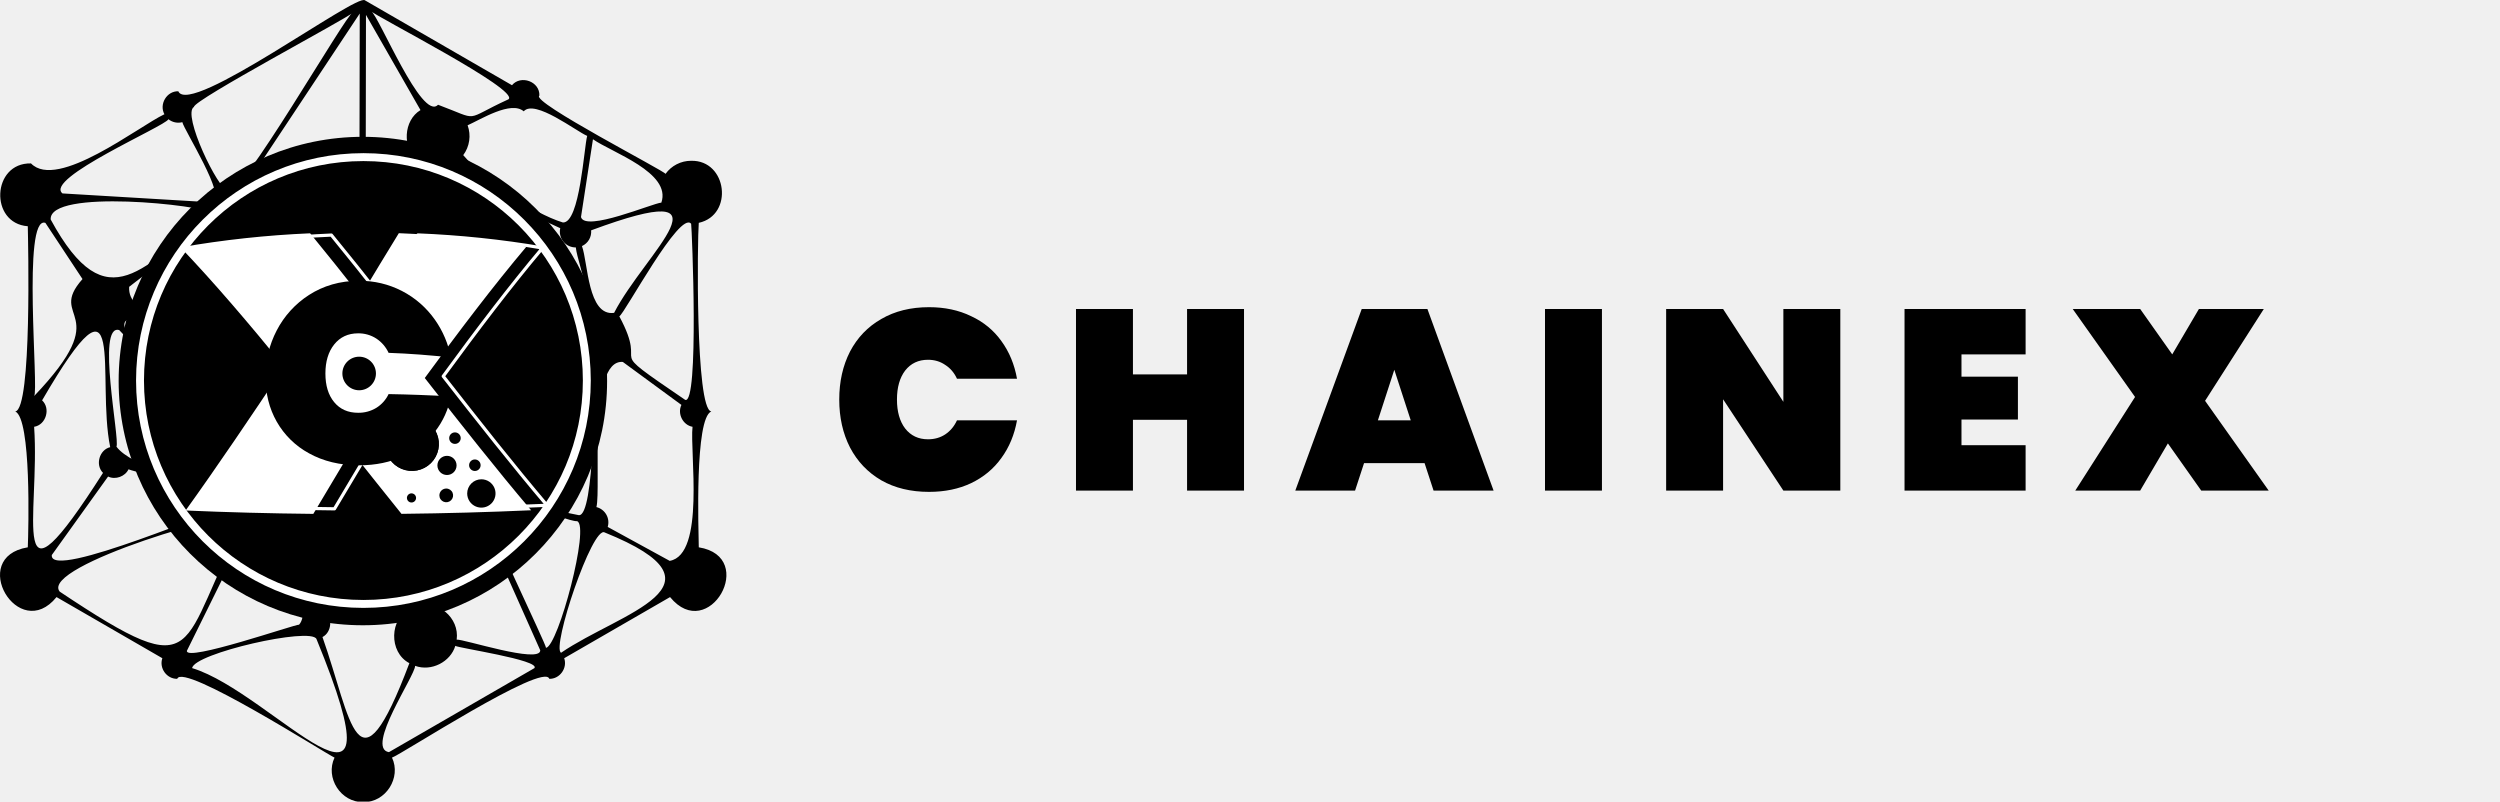
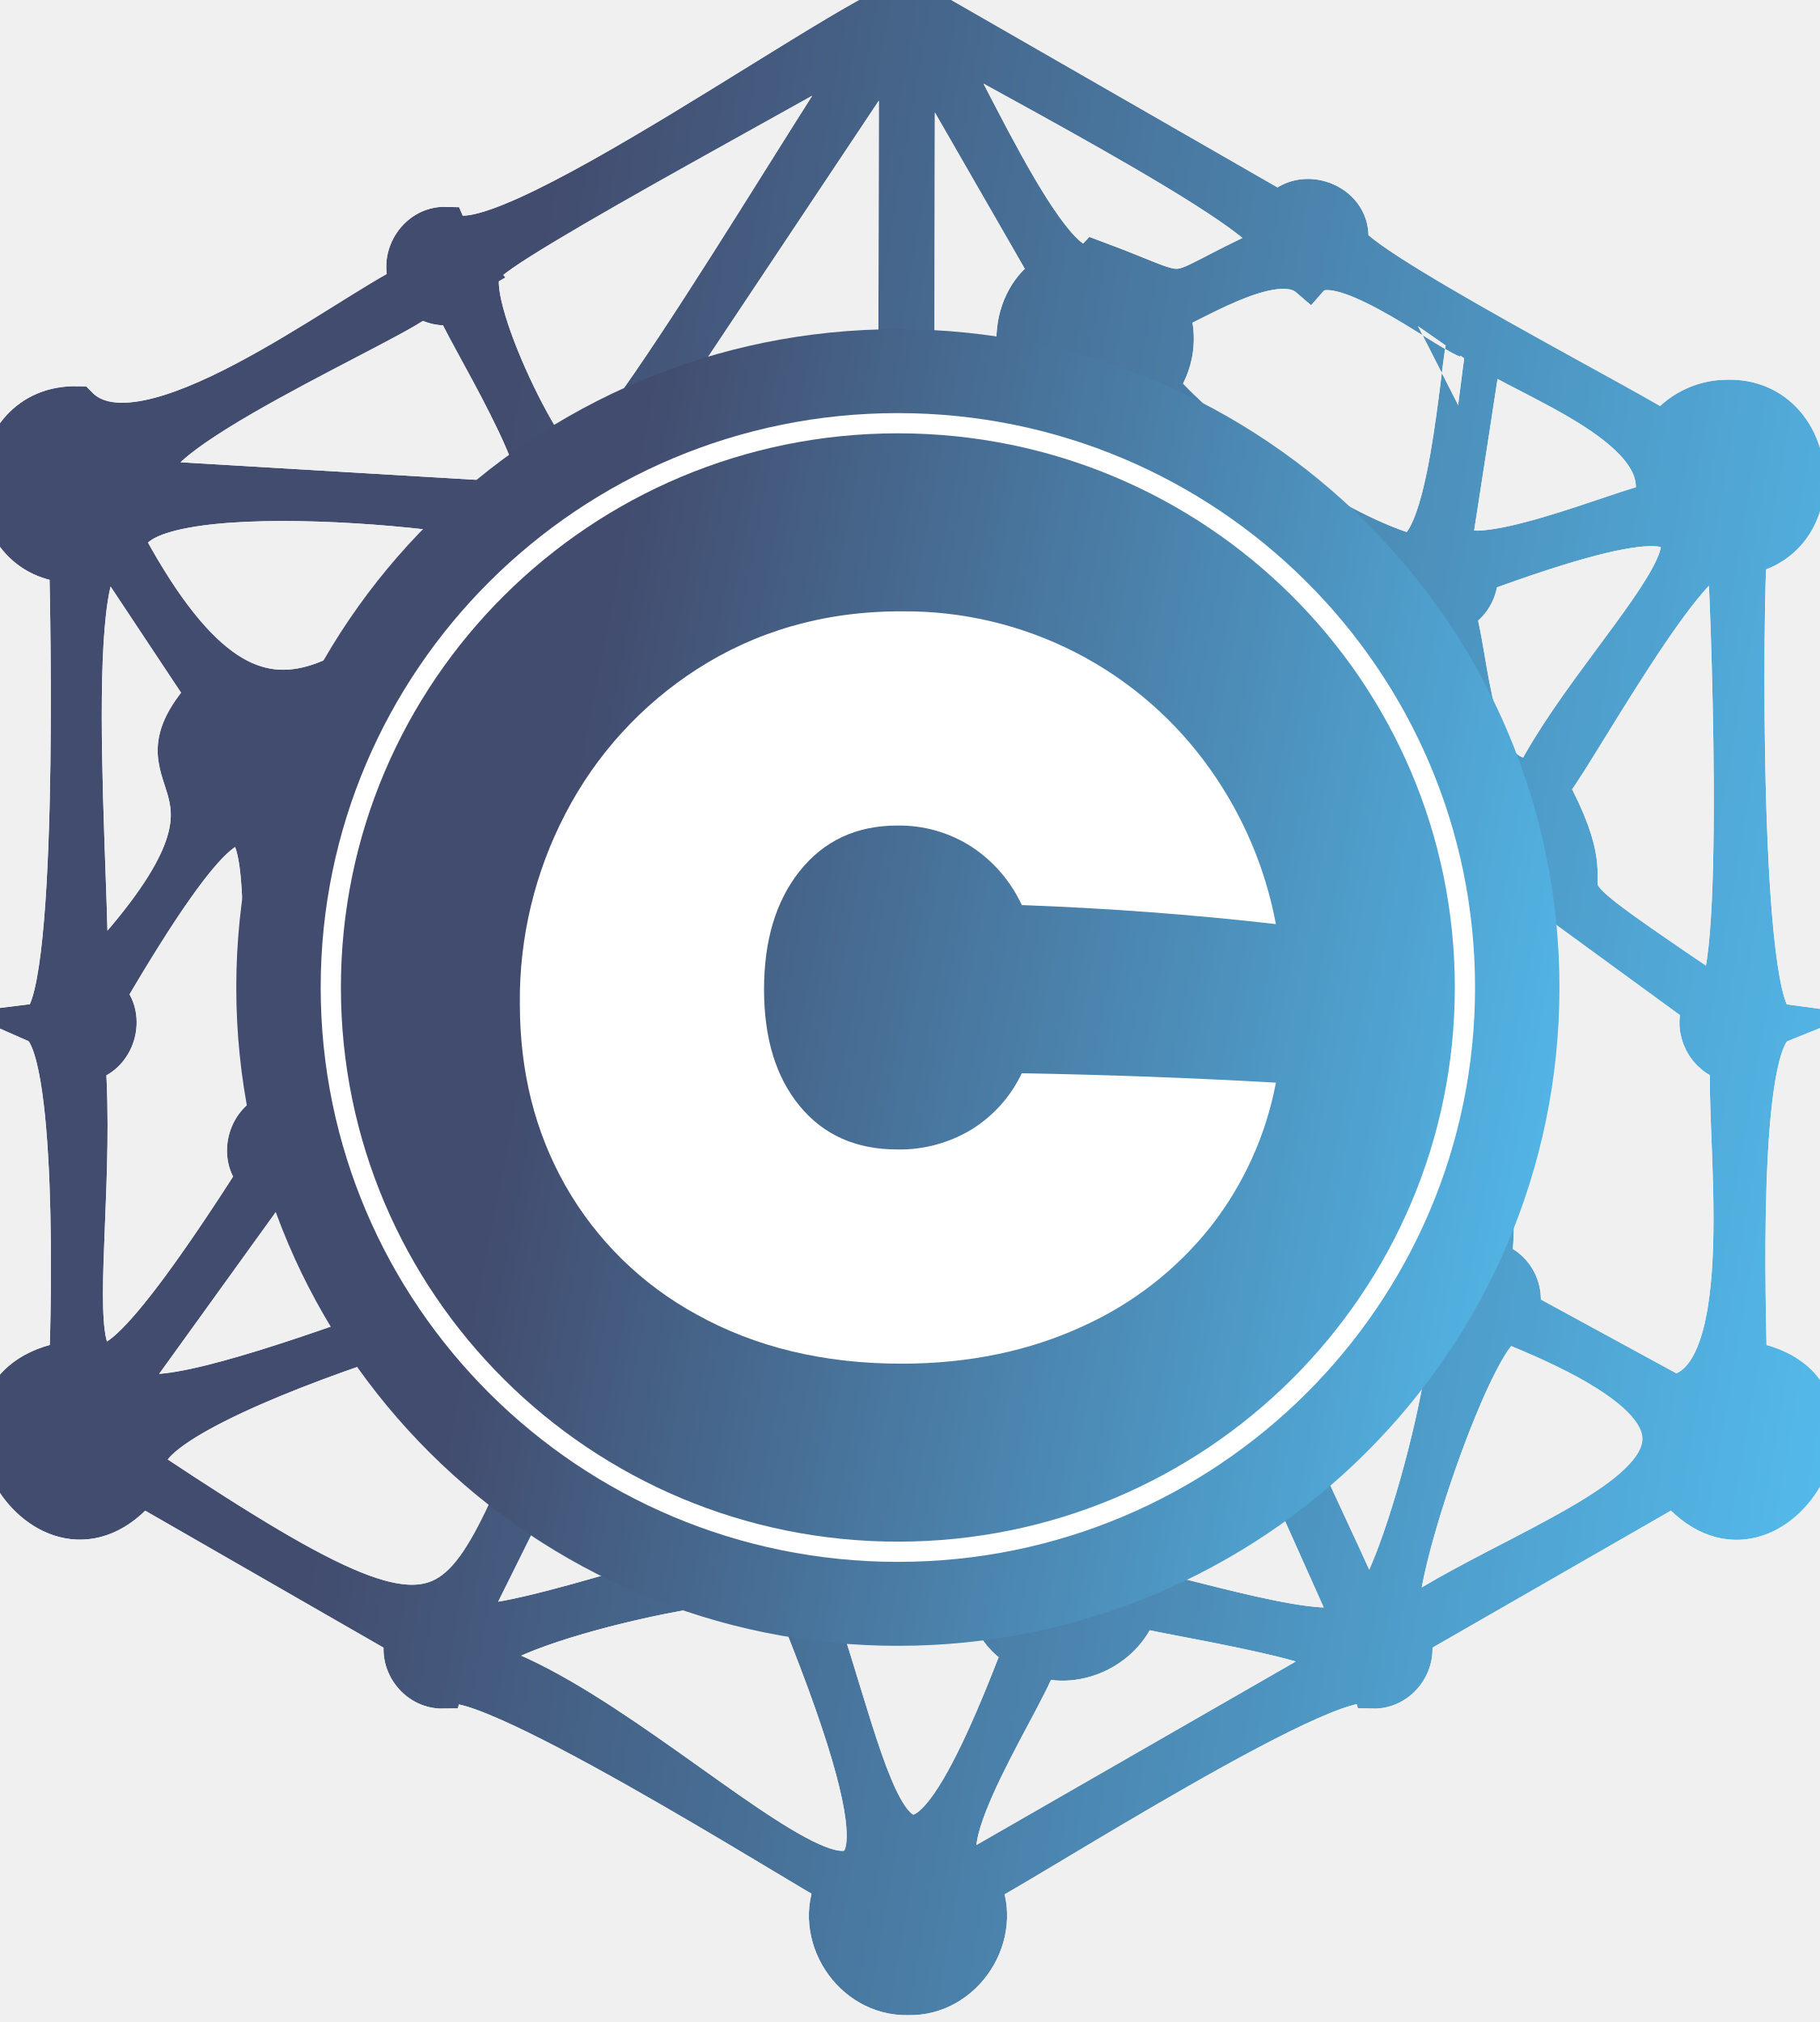
- <svg xmlns="http://www.w3.org/2000/svg" width="2339" height="750" viewBox="0 0 2339 750" fill="none">
-   <g clip-path="url(#clip0_1_4)">
-     <path d="M31.917 370.575C109.317 289.465 43.047 299.575 77.187 261.085L42.487 208.535C20.427 200.755 36.557 366.045 31.917 370.575ZM641.007 374.085C654.247 379.635 647.317 213.175 646.637 209.385C636.167 196.275 584.537 293.225 579.437 295.975C608.917 350.875 559.707 318.765 641.007 374.085ZM296.087 597.865C291.007 586.295 181.227 611.345 179.777 625.085C254.707 647.725 381.297 805.665 296.087 597.865ZM565.737 498.165C554.247 491.415 515.737 606.325 524.947 610.705C579.917 573.065 689.347 548.105 565.737 498.165ZM558.007 474.425C559.945 474.909 561.764 475.781 563.356 476.988C564.947 478.196 566.277 479.713 567.265 481.449C568.253 483.185 568.878 485.103 569.104 487.088C569.33 489.072 569.15 491.082 568.577 492.995L626.577 524.745C660.007 518.915 645.277 423.045 647.927 399.305C638.977 397.775 633.517 387.095 637.537 378.825L582.697 338.615C549.817 336.105 562.577 456.605 558.007 474.425ZM96.367 442.425C88.897 434.995 92.947 420.775 103.107 418.365C89.897 354.435 119.737 236.365 39.387 374.575C47.607 382.205 43.017 397.575 31.927 399.305C37.727 481.875 5.747 584.505 96.357 442.445L96.367 442.425ZM553.067 215.505C553.341 218.55 552.661 221.604 551.12 224.244C549.578 226.884 547.253 228.978 544.467 230.235C550.167 245.565 549.837 296.135 574.547 292.715C603.387 236.555 692.647 163.805 553.067 215.505ZM543.577 203.075C547.467 217.325 610.577 190.185 618.767 189.565C628.497 161.415 572.337 142.635 554.767 130.285C554.807 130.295 543.577 203.075 543.577 203.075V203.075ZM426.007 604.235C421.497 619.235 403.597 628.545 388.387 622.955C388.517 631.955 341.547 700.065 363.867 703.715L500.007 625.095C505.767 617.515 427.787 606.165 426.007 604.235ZM437.497 117.235C439.177 121.865 439.682 126.839 438.966 131.712C438.251 136.585 436.337 141.204 433.397 145.155C452.767 167.845 498.007 199.435 526.667 208.155C542.577 208.855 546.437 137.305 549.377 127.155C539.277 122.925 500.217 92.485 490.007 104.155C478.097 93.875 449.507 111.905 437.477 117.235H437.497ZM409.817 97.995C450.677 113.245 432.167 112.805 475.717 92.905C487.187 84.185 349.297 14.195 347.307 10.505C354.477 14.995 394.807 114.055 409.817 97.995ZM503.317 353.175C516.247 448.685 415.117 457.335 541.507 481.975C556.617 483.795 555.667 357.275 556.807 348.085C526.697 332.465 533.127 337.645 503.317 353.145V353.175ZM481.497 278.175C493.73 298.735 500.863 321.569 502.897 346.675C510.647 340.495 540.897 333.525 531.367 318.845C544.917 303.365 487.557 284.995 481.497 278.155V278.175ZM364.237 199.495C433.927 204.425 473.987 278.735 536.557 302.125C561.617 292.695 540.957 250.055 538.707 231.495C536.479 231.524 534.274 231.047 532.257 230.099C530.241 229.152 528.466 227.759 527.066 226.026C525.666 224.293 524.677 222.265 524.175 220.094C523.673 217.923 523.67 215.667 524.167 213.495L473.167 189.915C455.747 176.225 434.587 141.715 409.787 156.915C392.217 142.485 373.127 191.135 364.237 199.495ZM342.097 197.865C360.517 209.695 382.097 158.485 390.847 150.015C376.007 138.665 377.477 112.585 393.407 102.995L342.407 13.925L342.097 197.865ZM177.097 382.925C174.287 358.645 176.477 331.735 183.777 309.445C47.567 269.565 156.307 340.485 177.077 382.925H177.097ZM204.557 455.995C187.227 415.125 144.677 341.995 111.557 308.825C89.877 302.475 112.337 411.175 108.957 417.895C122.937 436.795 180.137 450.205 204.557 455.995ZM218.637 473.345C218.297 461.045 128.347 442.605 120.237 439.085C117.077 445.795 108.007 449.175 101.127 445.855L48.457 519.295C45.877 544.245 211.857 471.235 218.637 473.375V473.345ZM229.767 484.345C228.007 473.045 36.647 529.605 55.847 553.505C193.887 645.615 164.647 604.295 229.767 484.375V484.345ZM267.007 509.865C255.287 504.094 244.329 496.889 234.387 488.415L174.877 608.845C172.987 619.845 276.777 583.845 279.777 584.465C291.627 571.845 271.917 524.645 267.007 509.865ZM321.157 524.995C252.727 508.545 280.577 517.425 292.667 568.705C300.277 575.635 318.007 527.435 321.157 524.995ZM365.957 523.995C320.537 521.825 321.837 535.575 303.607 571.875C311.557 577.695 310.427 591.535 301.707 596.025C329.007 673.135 334.007 750.275 383.007 620.465C363.467 610.245 364.237 578.335 384.207 569.005L365.957 523.995ZM449.957 483.875C404.257 534.965 350.807 494.115 389.697 566.775C409.367 560.645 430.067 577.935 427.267 598.455C432.577 597.455 505.547 621.405 505.467 608.455L449.957 483.875ZM455.757 478.365C450.757 478.735 512.017 604.895 510.837 606.125C522.357 604.315 552.247 491.435 539.917 487.615C527.927 488.105 460.197 453.995 455.737 478.365H455.757ZM199.157 189.365C212.517 184.645 171.837 121.075 170.607 114.305C168.376 114.896 166.037 114.955 163.78 114.477C161.522 113.999 159.407 112.999 157.607 111.555C154.397 118.155 40.787 167.005 58.467 180.965L199.157 189.365ZM200.157 199.615C190.157 191.735 45.507 176.235 47.427 205.365C100.847 303.655 134.797 247.325 200.157 199.565V199.615ZM226.277 200.055C222.437 208.055 210.347 210.425 203.757 204.295L120.827 268.365C119.247 295.935 166.567 297.435 185.657 303.875C193.517 282.269 206.117 262.792 223.457 245.445C255.347 211.045 293.007 216.915 226.277 199.995V200.055ZM223.737 182.825C222.737 197.875 267.617 205.225 277.877 209.135C296.486 201.892 316.259 198.1 336.227 197.945L336.567 12.665L223.737 182.825ZM213.317 178.485C222.807 190.115 324.667 11.475 329.907 11.995C325.547 16.775 181.247 93.405 181.467 100.045C170.007 106.625 204.257 177.995 213.317 178.435V178.485ZM341.497 0.345L479.007 79.735C487.197 69.845 505.177 76.195 504.657 89.455C495.887 95.115 622.407 160.185 622.657 162.685C625.386 158.89 628.98 155.799 633.141 153.668C637.303 151.538 641.912 150.43 646.587 150.435C680.447 149.615 686.647 201.235 653.767 208.495C652.487 222.625 650.427 382.875 665.497 384.955C649.807 391.335 653.577 495.805 653.777 512.065C709.617 521.065 662.977 602.755 626.907 558.625L527.857 615.825C531.087 624.995 523.787 635.335 513.927 635.115C509.047 618.905 373.817 706.955 366.747 708.815C375.667 727.535 360.857 750.975 339.867 750.415C318.867 750.875 304.057 727.635 312.987 708.815C305.867 705.815 170.867 619.555 165.817 635.115C155.997 635.285 148.677 625.115 151.887 615.825L52.887 558.635C17.337 602.465 -30.413 521.345 26.007 512.065C26.687 495.065 29.417 391.685 14.277 384.965C30.047 382.965 26.277 225.365 25.997 211.665C-9.993 208.995 -7.663 152.075 29.007 152.885C53.627 178.325 129.797 118.185 153.817 106.885C148.697 97.605 155.997 85.075 166.817 85.395C177.297 109.665 334.487 -7.135 341.497 0.345Z" fill="black" />
-     <circle cx="340" cy="356" r="209" fill="black" />
-     <circle cx="339.5" cy="356.5" r="228.5" fill="black" />
-     <path d="M340.018 147C455.455 147 549.037 240.58 549.037 356.022C549.037 471.464 455.457 565.04 340.02 565.04C224.583 565.04 131 471.454 131 356.022C131 240.59 224.58 147 340.018 147Z" stroke="white" stroke-width="7.41" />
-     <path fill-rule="evenodd" clip-rule="evenodd" d="M496.923 477.404C464.373 439.025 431.048 396.713 397.423 353.662C429.567 309.686 461.434 267.65 492.613 230.644C453.097 223.948 413.193 219.782 373.146 218.17C361.236 237.547 349.303 257.281 337.367 277.186C321.619 257.186 305.867 237.446 290.155 218.275C249.48 220.013 208.961 224.394 168.855 231.391C200.607 264.632 233.097 302.852 265.885 343.091C234.745 389.732 203.873 435.566 173.648 477.619C212.669 479.314 252.767 480.371 293.13 480.789C304.875 461.198 316.643 441.418 328.413 421.628C344.162 441.414 359.913 461.228 375.625 480.757C416.637 480.296 457.353 479.179 496.923 477.404Z" fill="white" />
-     <path fill-rule="evenodd" clip-rule="evenodd" d="M511.775 472.748C480.018 435.304 447.504 394.022 414.695 352.022C446.056 309.117 477.148 268.104 507.568 231.999C469.014 225.464 430.082 221.397 391.009 219.822C379.389 238.728 367.746 257.981 356.101 277.402C340.737 257.894 325.365 238.63 310.037 219.922C270.353 221.62 230.821 225.895 191.691 232.722C222.67 265.155 254.369 302.444 286.359 341.7C255.977 387.206 225.859 431.925 196.367 472.954C234.439 474.608 273.56 475.639 312.941 476.047C324.401 456.933 335.882 437.634 347.366 418.326C362.731 437.626 378.101 456.965 393.428 476.016C433.442 475.57 473.167 474.48 511.774 472.748H511.775Z" stroke="white" stroke-width="3" stroke-linejoin="round" />
-     <path fill-rule="evenodd" clip-rule="evenodd" d="M248.437 352.675C248.437 368.386 251.894 382.124 258.885 394.484C265.99 406.999 276.466 417.268 289.12 424.122C302.32 431.455 317.98 435.36 336.029 435.343C351.544 435.343 365.396 432.379 377.529 426.767C389.04 421.594 399.135 413.723 406.959 403.822C414.481 394.182 419.59 382.884 421.859 370.869C402.759 369.781 383.233 369.06 363.571 368.706C361.062 374.012 357.075 378.482 352.088 381.578C346.951 384.7 341.033 386.301 335.022 386.193C325.575 386.193 318.119 382.879 312.653 376.251C307.184 369.626 304.458 360.74 304.453 349.48C304.448 338.22 307.18 329.157 312.653 322.293C318.126 315.429 325.575 311.872 335.022 311.869C341.069 311.777 347.007 313.478 352.088 316.758C357.09 320.05 361.067 324.68 363.567 330.122C383.229 330.835 402.754 332.29 421.855 334.486C419.48 321.793 414.398 309.761 406.955 299.208C398.98 287.827 388.355 278.559 375.997 272.201C363.64 265.844 349.921 262.589 336.025 262.717C317.976 262.674 302.313 267.468 289.116 275.962C276.299 284.196 265.872 295.654 258.877 309.187C251.887 322.609 248.302 337.543 248.437 352.675V352.675Z" fill="black" />
-     <path fill-rule="evenodd" clip-rule="evenodd" d="M385.504 396.642C389.209 396.66 392.826 397.776 395.897 399.848C398.969 401.919 401.358 404.855 402.763 408.283C404.168 411.711 404.526 415.479 403.792 419.11C403.058 422.742 401.265 426.075 398.639 428.688C396.012 431.301 392.671 433.078 389.036 433.794C385.4 434.51 381.635 434.134 378.213 432.711C374.792 431.289 371.869 428.886 369.812 425.804C367.756 422.722 366.658 419.1 366.658 415.395C366.67 410.409 368.663 405.632 372.197 402.116C375.732 398.599 380.518 396.63 385.504 396.642V396.642Z" fill="black" stroke="black" stroke-width="12.87" />
-     <path fill-rule="evenodd" clip-rule="evenodd" d="M385.504 396.642C389.209 396.66 392.826 397.776 395.897 399.848C398.969 401.919 401.358 404.855 402.763 408.283C404.168 411.711 404.526 415.479 403.792 419.11C403.058 422.742 401.265 426.075 398.639 428.688C396.012 431.301 392.671 433.078 389.036 433.794C385.4 434.51 381.635 434.134 378.213 432.711C374.792 431.289 371.869 428.886 369.812 425.804C367.756 422.722 366.658 419.1 366.658 415.395C366.67 410.409 368.663 405.632 372.197 402.116C375.732 398.599 380.518 396.63 385.504 396.642V396.642Z" fill="black" stroke="black" stroke-width="12.87" />
-     <path d="M418.2 444.413C423.153 444.413 427.169 440.397 427.169 435.444C427.169 430.491 423.153 426.475 418.2 426.475C413.247 426.475 409.231 430.491 409.231 435.444C409.231 440.397 413.247 444.413 418.2 444.413Z" fill="black" />
-     <path fill-rule="evenodd" clip-rule="evenodd" d="M417.537 457.072C418.806 457.078 420.044 457.46 421.096 458.17C422.147 458.879 422.965 459.884 423.446 461.058C423.927 462.232 424.05 463.522 423.799 464.765C423.547 466.009 422.933 467.15 422.034 468.045C421.135 468.939 419.991 469.548 418.746 469.793C417.501 470.038 416.212 469.909 415.04 469.422C413.869 468.935 412.868 468.112 412.164 467.057C411.46 466.002 411.084 464.762 411.084 463.493C411.086 462.648 411.255 461.811 411.58 461.031C411.906 460.251 412.381 459.542 412.981 458.946C413.58 458.35 414.291 457.877 415.073 457.556C415.854 457.234 416.692 457.07 417.537 457.072V457.072Z" fill="black" />
-     <path d="M444.277 440.648C447.254 440.648 449.668 438.234 449.668 435.257C449.668 432.28 447.254 429.866 444.277 429.866C441.3 429.866 438.886 432.28 438.886 435.257C438.886 438.234 441.3 440.648 444.277 440.648Z" fill="black" />
-     <path d="M425.652 415.319C428.629 415.319 431.043 412.905 431.043 409.928C431.043 406.951 428.629 404.537 425.652 404.537C422.675 404.537 420.261 406.951 420.261 409.928C420.261 412.905 422.675 415.319 425.652 415.319Z" fill="black" />
-     <path fill-rule="evenodd" clip-rule="evenodd" d="M385.021 461.57C385.869 461.574 386.697 461.829 387.4 462.304C388.104 462.778 388.651 463.45 388.972 464.235C389.294 465.019 389.376 465.882 389.208 466.713C389.04 467.545 388.629 468.308 388.028 468.906C387.427 469.504 386.662 469.911 385.83 470.075C384.998 470.239 384.136 470.153 383.352 469.827C382.569 469.502 381.9 468.951 381.429 468.246C380.958 467.54 380.707 466.711 380.707 465.863C380.708 465.298 380.82 464.738 381.038 464.216C381.255 463.695 381.573 463.221 381.974 462.822C382.375 462.423 382.85 462.107 383.373 461.893C383.896 461.678 384.456 461.568 385.021 461.57V461.57Z" fill="black" />
-     <path d="M336.028 365.131C344.701 365.131 351.731 358.101 351.731 349.428C351.731 340.755 344.701 333.725 336.028 333.725C327.356 333.725 320.325 340.755 320.325 349.428C320.325 358.101 327.356 365.131 336.028 365.131Z" fill="black" />
-     <path fill-rule="evenodd" clip-rule="evenodd" d="M450.425 448.416C453.045 448.429 455.603 449.218 457.776 450.683C459.948 452.148 461.638 454.224 462.631 456.649C463.625 459.074 463.878 461.738 463.359 464.307C462.84 466.875 461.572 469.232 459.714 471.08C457.857 472.929 455.493 474.185 452.922 474.692C450.351 475.198 447.688 474.932 445.268 473.926C442.849 472.92 440.781 471.22 439.327 469.041C437.872 466.861 437.096 464.299 437.096 461.679C437.106 458.153 438.515 454.775 441.015 452.288C443.514 449.801 446.899 448.408 450.425 448.416V448.416Z" fill="black" />
-     <path d="M785.2 373.8C785.2 357 788.56 342.04 795.28 328.92C802.16 315.8 811.92 305.64 824.56 298.44C837.2 291.08 852.08 287.4 869.2 287.4C883.92 287.4 897.04 290.2 908.56 295.8C920.24 301.24 929.68 309 936.88 319.08C944.24 329.16 949.12 340.92 951.52 354.36H895.36C892.8 348.76 889.12 344.44 884.32 341.4C879.68 338.2 874.32 336.6 868.24 336.6C859.28 336.6 852.16 339.96 846.88 346.68C841.76 353.4 839.2 362.44 839.2 373.8C839.2 385.16 841.76 394.2 846.88 400.92C852.16 407.64 859.28 411 868.24 411C874.32 411 879.68 409.48 884.32 406.44C889.12 403.24 892.8 398.84 895.36 393.24H951.52C949.12 406.68 944.24 418.44 936.88 428.52C929.68 438.6 920.24 446.44 908.56 452.04C897.04 457.48 883.92 460.2 869.2 460.2C852.08 460.2 837.2 456.6 824.56 449.4C811.92 442.04 802.16 431.8 795.28 418.68C788.56 405.56 785.2 390.6 785.2 373.8ZM1163.9 289.08V459H1110.62V392.76H1059.98V459H1006.7V289.08H1059.98V350.28H1110.62V289.08H1163.9ZM1332.84 433.32H1276.2L1267.8 459H1211.88L1274.04 289.08H1335.48L1397.4 459H1341.24L1332.84 433.32ZM1319.88 393.24L1304.52 345.96L1289.16 393.24H1319.88ZM1498.78 289.08V459H1445.5V289.08H1498.78ZM1721.8 459H1668.52L1612.12 373.56V459H1558.84V289.08H1612.12L1668.52 375.96V289.08H1721.8V459ZM1835.16 331.56V352.44H1887.96V392.52H1835.16V416.52H1895.16V459H1781.88V289.08H1895.16V331.56H1835.16ZM2059.47 459L2028.27 414.84L2002.35 459H1941.63L1997.55 371.4L1939.23 289.08H2002.35L2032.35 331.56L2057.31 289.08H2118.03L2063.07 375L2122.59 459H2059.47Z" fill="black" />
+ <svg xmlns="http://www.w3.org/2000/svg" width="45" height="50" viewBox="0 0 45 50" fill="none">
+   <g clip-path="url(#clip0_128_273)">
+     <mask id="mask0_128_273" style="mask-type:alpha" maskUnits="userSpaceOnUse" x="-1" y="-1" width="47" height="51">
+       <path d="M2.108 24.361C7.221 19.029 2.844 19.694 5.099 17.163L2.807 13.709C1.349 13.197 2.415 24.063 2.108 24.361ZM42.343 24.592C43.217 24.956 42.759 14.014 42.715 13.764C42.023 12.903 38.612 19.276 38.276 19.457C40.223 23.066 36.972 20.955 42.343 24.592ZM19.558 39.303C19.223 38.542 11.971 40.189 11.875 41.092C16.825 42.58 25.187 52.963 19.558 39.303ZM37.37 32.748C36.611 32.305 34.068 39.859 34.676 40.147C38.307 37.672 45.536 36.031 37.37 32.748ZM36.86 31.188C36.988 31.22 37.108 31.277 37.213 31.356C37.318 31.436 37.406 31.535 37.471 31.649C37.537 31.764 37.578 31.89 37.593 32.02C37.608 32.151 37.596 32.283 37.558 32.409L41.389 34.496C43.598 34.113 42.625 27.81 42.8 26.25C42.209 26.149 41.848 25.447 42.113 24.903L38.491 22.26C36.319 22.095 37.162 30.016 36.86 31.188ZM6.366 29.084C5.872 28.596 6.14 27.661 6.811 27.503C5.938 23.3 7.909 15.538 2.602 24.624C3.145 25.125 2.842 26.136 2.109 26.25C2.492 31.678 0.38 38.424 6.365 29.085L6.366 29.084ZM36.534 14.167C36.552 14.367 36.507 14.568 36.405 14.741C36.303 14.915 36.15 15.053 35.965 15.135C36.342 16.143 36.32 19.467 37.953 19.243C39.858 15.551 45.754 10.768 36.534 14.167ZM35.907 13.35C36.164 14.287 40.333 12.502 40.873 12.462C41.516 10.611 37.806 9.377 36.646 8.565C36.649 8.565 35.907 13.35 35.907 13.35ZM28.14 39.721C27.843 40.707 26.66 41.319 25.655 40.952C25.664 41.544 22.561 46.021 24.036 46.261L33.029 41.093C33.409 40.594 28.258 39.848 28.14 39.721ZM28.899 7.707C29.011 8.011 29.044 8.338 28.997 8.659C28.949 8.979 28.823 9.282 28.629 9.542C29.908 11.034 32.897 13.111 34.79 13.684C35.841 13.73 36.096 9.026 36.29 8.359C35.623 8.081 33.042 6.08 32.368 6.847C31.581 6.171 29.693 7.356 28.898 7.707H28.899ZM27.071 6.442C29.77 7.445 28.547 7.416 31.424 6.107C32.182 5.534 23.073 0.933 22.942 0.691C23.416 0.986 26.079 7.498 27.071 6.442ZM33.247 23.217C34.101 29.496 27.421 30.064 35.77 31.684C36.768 31.804 36.705 23.487 36.781 22.882C34.792 21.856 35.216 22.196 33.247 23.215V23.217ZM31.806 18.287C32.614 19.638 33.085 21.139 33.22 22.79C33.731 22.384 35.73 21.925 35.1 20.96C35.995 19.943 32.206 18.735 31.806 18.285V18.287ZM24.06 13.114C28.664 13.438 31.31 18.323 35.443 19.861C37.098 19.241 35.734 16.438 35.585 15.218C35.438 15.22 35.292 15.189 35.159 15.126C35.026 15.064 34.909 14.972 34.816 14.858C34.724 14.745 34.658 14.611 34.625 14.469C34.592 14.326 34.592 14.178 34.624 14.035L31.256 12.485C30.105 11.585 28.707 9.316 27.069 10.315C25.908 9.367 24.647 12.565 24.06 13.114ZM22.598 13.007C23.814 13.785 25.24 10.418 25.818 9.862C24.838 9.116 24.935 7.401 25.987 6.771L22.618 0.915L22.598 13.007ZM11.698 25.173C11.513 23.577 11.657 21.808 12.14 20.342C3.142 17.721 10.325 22.383 11.697 25.173H11.698ZM13.512 29.976C12.367 27.29 9.557 22.482 7.369 20.302C5.937 19.884 7.421 27.03 7.197 27.472C8.121 28.714 11.899 29.596 13.512 29.976ZM14.442 31.117C14.42 30.308 8.478 29.096 7.942 28.865C7.734 29.306 7.135 29.528 6.68 29.31L3.201 34.137C3.03 35.778 13.995 30.978 14.442 31.119V31.117ZM15.178 31.84C15.061 31.097 2.421 34.815 3.689 36.386C12.807 42.441 10.876 39.725 15.178 31.842V31.84ZM17.637 33.518C16.863 33.138 16.14 32.664 15.483 32.107L11.552 40.024C11.427 40.747 18.283 38.381 18.481 38.422C19.264 37.592 17.962 34.489 17.637 33.518ZM21.214 34.512C16.694 33.431 18.534 34.014 19.332 37.386C19.835 37.841 21.006 34.673 21.214 34.512ZM24.174 34.447C21.174 34.304 21.259 35.208 20.055 37.594C20.58 37.977 20.506 38.886 19.93 39.182C21.733 44.251 22.063 49.322 25.3 40.788C24.009 40.116 24.06 38.019 25.379 37.405L24.174 34.447ZM29.723 31.809C26.704 35.168 23.173 32.482 25.742 37.259C27.041 36.856 28.409 37.992 28.224 39.341C28.574 39.276 33.395 40.85 33.389 39.999L29.723 31.809ZM30.106 31.447C29.775 31.471 33.822 39.765 33.744 39.846C34.505 39.727 36.479 32.306 35.665 32.055C34.873 32.087 30.399 29.845 30.104 31.447H30.106ZM13.156 12.448C14.038 12.138 11.351 7.959 11.27 7.514C11.122 7.553 10.968 7.557 10.819 7.526C10.669 7.494 10.53 7.428 10.411 7.333C10.199 7.767 2.694 10.979 3.862 11.896L13.156 12.448ZM13.222 13.122C12.561 12.604 3.006 11.585 3.133 13.5C6.662 19.962 8.904 16.259 13.222 13.119V13.122ZM14.947 13.151C14.693 13.677 13.895 13.833 13.459 13.43L7.981 17.642C7.877 19.454 11.003 19.553 12.264 19.976C12.783 18.556 13.615 17.276 14.761 16.135C16.867 13.874 19.355 14.26 14.947 13.147V13.151ZM14.779 12.019C14.713 13.008 17.678 13.491 18.355 13.748C19.585 13.272 20.891 13.023 22.21 13.013L22.232 0.833L14.779 12.019ZM14.091 11.733C14.718 12.498 21.446 0.754 21.793 0.789C21.504 1.103 11.973 6.14 11.987 6.577C11.23 7.009 13.492 11.701 14.091 11.73V11.733ZM22.558 0.023L31.641 5.242C32.182 4.591 33.37 5.009 33.336 5.881C32.756 6.253 41.114 10.53 41.13 10.695C41.311 10.445 41.548 10.242 41.823 10.102C42.098 9.962 42.402 9.889 42.711 9.889C44.948 9.835 45.357 13.229 43.185 13.706C43.101 14.635 42.965 25.169 43.96 25.306C42.924 25.726 43.173 32.593 43.186 33.662C46.875 34.254 43.794 39.624 41.411 36.723L34.868 40.483C35.082 41.086 34.599 41.766 33.948 41.751C33.626 40.686 24.693 46.474 24.226 46.596C24.815 47.827 23.837 49.368 22.45 49.331C21.063 49.361 20.085 47.833 20.675 46.596C20.204 46.399 11.287 40.728 10.953 41.751C10.305 41.762 9.821 41.094 10.033 40.483L3.494 36.724C1.145 39.605 -2.009 34.272 1.718 33.662C1.763 32.545 1.943 25.749 0.943 25.307C1.985 25.175 1.736 14.815 1.717 13.914C-0.66 13.739 -0.506 9.997 1.916 10.05C3.542 11.723 8.574 7.769 10.161 7.026C9.822 6.416 10.305 5.593 11.019 5.614C11.711 7.209 22.095 -0.469 22.558 0.023Z" fill="url(#paint0_linear_128_273)" stroke="url(#paint1_linear_128_273)" />
+     </mask>
+     <g mask="url(#mask0_128_273)">
+       <path d="M2.108 24.361C7.221 19.029 2.844 19.694 5.099 17.163L2.807 13.709C1.349 13.197 2.415 24.063 2.108 24.361ZM42.343 24.592C43.217 24.956 42.759 14.014 42.715 13.764C42.023 12.903 38.612 19.276 38.276 19.457C40.223 23.066 36.972 20.955 42.343 24.592ZM19.558 39.303C19.223 38.542 11.971 40.189 11.875 41.092C16.825 42.58 25.187 52.963 19.558 39.303ZM37.37 32.748C36.611 32.305 34.068 39.859 34.676 40.147C38.307 37.672 45.536 36.031 37.37 32.748ZM36.86 31.188C36.988 31.22 37.108 31.277 37.213 31.356C37.318 31.436 37.406 31.535 37.471 31.649C37.537 31.764 37.578 31.89 37.593 32.02C37.608 32.151 37.596 32.283 37.558 32.409L41.389 34.496C43.598 34.113 42.625 27.81 42.8 26.25C42.209 26.149 41.848 25.447 42.113 24.903L38.491 22.26C36.319 22.095 37.162 30.016 36.86 31.188ZM6.366 29.084C5.872 28.596 6.14 27.661 6.811 27.503C5.938 23.3 7.909 15.538 2.602 24.624C3.145 25.125 2.842 26.136 2.109 26.25C2.492 31.678 0.38 38.424 6.365 29.085L6.366 29.084ZM36.534 14.167C36.552 14.367 36.507 14.568 36.405 14.741C36.303 14.915 36.15 15.053 35.965 15.135C36.342 16.143 36.32 19.467 37.953 19.243C39.858 15.551 45.754 10.768 36.534 14.167ZM35.907 13.35C36.164 14.287 40.333 12.502 40.873 12.462C41.516 10.611 37.806 9.377 36.646 8.565C36.649 8.565 35.907 13.35 35.907 13.35ZM28.14 39.721C27.843 40.707 26.66 41.319 25.655 40.952C25.664 41.544 22.561 46.021 24.036 46.261L33.029 41.093C33.409 40.594 28.258 39.848 28.14 39.721ZM28.899 7.707C29.011 8.011 29.044 8.338 28.997 8.659C28.949 8.979 28.823 9.282 28.629 9.542C29.908 11.034 32.897 13.111 34.79 13.684C35.841 13.73 36.096 9.026 36.29 8.359C35.623 8.081 33.042 6.08 32.368 6.847C31.581 6.171 29.693 7.356 28.898 7.707H28.899ZM27.071 6.442C29.77 7.445 28.547 7.416 31.424 6.107C32.182 5.534 23.073 0.933 22.942 0.691C23.416 0.986 26.079 7.498 27.071 6.442ZM33.247 23.217C34.101 29.496 27.421 30.064 35.77 31.684C36.768 31.804 36.705 23.487 36.781 22.882C34.792 21.856 35.216 22.196 33.247 23.215V23.217ZM31.806 18.287C32.614 19.638 33.085 21.139 33.22 22.79C33.731 22.384 35.73 21.925 35.1 20.96C35.995 19.943 32.206 18.735 31.806 18.285V18.287ZM24.06 13.114C28.664 13.438 31.31 18.323 35.443 19.861C37.098 19.241 35.734 16.438 35.585 15.218C35.438 15.22 35.292 15.189 35.159 15.126C35.026 15.064 34.909 14.972 34.816 14.858C34.724 14.745 34.658 14.611 34.625 14.469C34.592 14.326 34.592 14.178 34.624 14.035L31.256 12.485C30.105 11.585 28.707 9.316 27.069 10.315C25.908 9.367 24.647 12.565 24.06 13.114ZM22.598 13.007C23.814 13.785 25.24 10.418 25.818 9.862C24.838 9.116 24.935 7.401 25.987 6.771L22.618 0.915L22.598 13.007ZM11.698 25.173C11.513 23.577 11.657 21.808 12.14 20.342C3.142 17.721 10.325 22.383 11.697 25.173H11.698ZM13.512 29.976C12.367 27.29 9.557 22.482 7.369 20.302C5.937 19.884 7.421 27.03 7.197 27.472C8.121 28.714 11.899 29.596 13.512 29.976ZM14.442 31.117C14.42 30.308 8.478 29.096 7.942 28.865C7.734 29.306 7.135 29.528 6.68 29.31L3.201 34.137C3.03 35.778 13.995 30.978 14.442 31.119V31.117ZM15.178 31.84C15.061 31.097 2.421 34.815 3.689 36.386C12.807 42.441 10.876 39.725 15.178 31.842V31.84ZM17.637 33.518C16.863 33.138 16.14 32.664 15.483 32.107L11.552 40.024C11.427 40.747 18.283 38.381 18.481 38.422C19.264 37.592 17.962 34.489 17.637 33.518ZM21.214 34.512C16.694 33.431 18.534 34.014 19.332 37.386C19.835 37.841 21.006 34.673 21.214 34.512ZM24.174 34.447C21.174 34.304 21.259 35.208 20.055 37.594C20.58 37.977 20.506 38.886 19.93 39.182C21.733 44.251 22.063 49.322 25.3 40.788C24.009 40.116 24.06 38.019 25.379 37.405L24.174 34.447ZM29.723 31.809C26.704 35.168 23.173 32.482 25.742 37.259C27.041 36.856 28.409 37.992 28.224 39.341C28.574 39.276 33.395 40.85 33.389 39.999L29.723 31.809ZM30.106 31.447C29.775 31.471 33.822 39.765 33.744 39.846C34.505 39.727 36.479 32.306 35.665 32.055C34.873 32.087 30.399 29.845 30.104 31.447H30.106ZM13.156 12.448C14.038 12.138 11.351 7.959 11.27 7.514C11.122 7.553 10.968 7.557 10.819 7.526C10.669 7.494 10.53 7.428 10.411 7.333C10.199 7.767 2.694 10.979 3.862 11.896L13.156 12.448ZM13.222 13.122C12.561 12.604 3.006 11.585 3.133 13.5C6.662 19.962 8.904 16.259 13.222 13.119V13.122ZM14.947 13.151C14.693 13.677 13.895 13.833 13.459 13.43L7.981 17.642C7.877 19.454 11.003 19.553 12.264 19.976C12.783 18.556 13.615 17.276 14.761 16.135C16.867 13.874 19.355 14.26 14.947 13.147V13.151ZM14.779 12.019C14.713 13.008 17.678 13.491 18.355 13.748C19.585 13.272 20.891 13.023 22.21 13.013L22.232 0.833L14.779 12.019ZM14.091 11.733C14.718 12.498 21.446 0.754 21.793 0.789C21.504 1.103 11.973 6.14 11.987 6.577C11.23 7.009 13.492 11.701 14.091 11.73V11.733ZM22.558 0.023L31.641 5.242C32.182 4.591 33.37 5.009 33.336 5.881C32.756 6.253 41.114 10.53 41.13 10.695C41.311 10.445 41.548 10.242 41.823 10.102C42.098 9.962 42.402 9.889 42.711 9.889C44.948 9.835 45.357 13.229 43.185 13.706C43.101 14.635 42.965 25.169 43.96 25.306C42.924 25.726 43.173 32.593 43.186 33.662C46.875 34.254 43.794 39.624 41.411 36.723L34.868 40.483C35.082 41.086 34.599 41.766 33.948 41.751C33.626 40.686 24.693 46.474 24.226 46.596C24.815 47.827 23.837 49.368 22.45 49.331C21.063 49.361 20.085 47.833 20.675 46.596C20.204 46.399 11.287 40.728 10.953 41.751C10.305 41.762 9.821 41.094 10.033 40.483L3.494 36.724C1.145 39.605 -2.009 34.272 1.718 33.662C1.763 32.545 1.943 25.749 0.943 25.307C1.985 25.175 1.736 14.815 1.717 13.914C-0.66 13.739 -0.506 9.997 1.916 10.05C3.542 11.723 8.574 7.769 10.161 7.026C9.822 6.416 10.305 5.593 11.019 5.614C11.711 7.209 22.095 -0.469 22.558 0.023Z" fill="url(#paint2_linear_128_273)" stroke="url(#paint3_linear_128_273)" />
+     </g>
+     <path d="M22.2 40.698C31.234 40.698 38.558 33.409 38.558 24.419C38.558 15.428 31.234 8.14 22.2 8.14C13.166 8.14 5.842 15.428 5.842 24.419C5.842 33.409 13.166 40.698 22.2 40.698Z" fill="url(#paint4_linear_128_273)" />
+     <path fill-rule="evenodd" clip-rule="evenodd" d="M22.2 10.465C29.944 10.465 36.221 16.712 36.221 24.419C36.221 32.126 29.944 38.372 22.2 38.372C14.457 38.372 8.179 32.125 8.179 24.419C8.179 16.713 14.456 10.465 22.2 10.465ZM22.2 10.465C29.944 10.465 36.221 16.712 36.221 24.419C36.221 32.126 29.944 38.372 22.2 38.372C14.457 38.372 8.179 32.125 8.179 24.419C8.179 16.713 14.456 10.465 22.2 10.465Z" fill="white" />
+     <path d="M22.2 10.465C29.944 10.465 36.221 16.712 36.221 24.419C36.221 32.126 29.944 38.372 22.2 38.372C14.457 38.372 8.179 32.125 8.179 24.419C8.179 16.713 14.456 10.465 22.2 10.465Z" stroke="white" stroke-width="0.5" />
+     <path fill-rule="evenodd" clip-rule="evenodd" d="M12.853 24.812C12.853 26.505 13.226 27.985 13.979 29.317C14.745 30.666 15.874 31.773 17.238 32.512C18.661 33.302 20.349 33.723 22.295 33.721C23.968 33.721 25.461 33.401 26.769 32.797C28.009 32.239 29.098 31.391 29.941 30.324C30.752 29.285 31.303 28.067 31.547 26.772C29.488 26.655 27.384 26.577 25.264 26.539C24.994 27.111 24.564 27.593 24.026 27.927C23.473 28.263 22.834 28.436 22.186 28.424C21.168 28.424 20.364 28.067 19.775 27.352C19.186 26.639 18.892 25.681 18.891 24.467C18.891 23.254 19.185 22.277 19.775 21.537C20.365 20.798 21.168 20.414 22.186 20.414C22.838 20.404 23.479 20.587 24.026 20.941C24.565 21.296 24.994 21.795 25.264 22.381C27.383 22.458 29.488 22.615 31.547 22.851C31.291 21.483 30.743 20.187 29.941 19.049C29.081 17.823 27.936 16.824 26.604 16.139C25.271 15.454 23.793 15.103 22.295 15.117C20.349 15.112 18.661 15.629 17.238 16.544C15.857 17.431 14.732 18.666 13.978 20.125C13.225 21.571 12.838 23.181 12.853 24.812Z" fill="white" />
  </g>
  <defs>
-     <clipPath id="clip0_1_4">
-       <rect width="2339" height="750" fill="white" />
+     <linearGradient id="paint0_linear_128_273" x1="14.396" y1="3.47664e-06" x2="50.222" y2="6.257" gradientUnits="userSpaceOnUse">
+       <stop stop-color="#424C6E" />
+       <stop offset="1" stop-color="#53B9EA" />
+     </linearGradient>
+     <linearGradient id="paint1_linear_128_273" x1="14.396" y1="3.47664e-06" x2="50.222" y2="6.257" gradientUnits="userSpaceOnUse">
+       <stop stop-color="#424C6E" />
+       <stop offset="1" stop-color="#53B9EA" />
+     </linearGradient>
+     <linearGradient id="paint2_linear_128_273" x1="14.396" y1="3.47664e-06" x2="50.222" y2="6.257" gradientUnits="userSpaceOnUse">
+       <stop stop-color="#424C6E" />
+       <stop offset="1" stop-color="#53B9EA" />
+     </linearGradient>
+     <linearGradient id="paint3_linear_128_273" x1="14.396" y1="3.47664e-06" x2="50.222" y2="6.257" gradientUnits="userSpaceOnUse">
+       <stop stop-color="#424C6E" />
+       <stop offset="1" stop-color="#53B9EA" />
+     </linearGradient>
+     <linearGradient id="paint4_linear_128_273" x1="16.333" y1="8.14" x2="42.272" y2="13.141" gradientUnits="userSpaceOnUse">
+       <stop stop-color="#424C6E" />
+       <stop offset="1" stop-color="#53B9EA" />
+     </linearGradient>
+     <clipPath id="clip0_128_273">
+       <rect width="45" height="50" fill="white" />
    </clipPath>
  </defs>
</svg>
